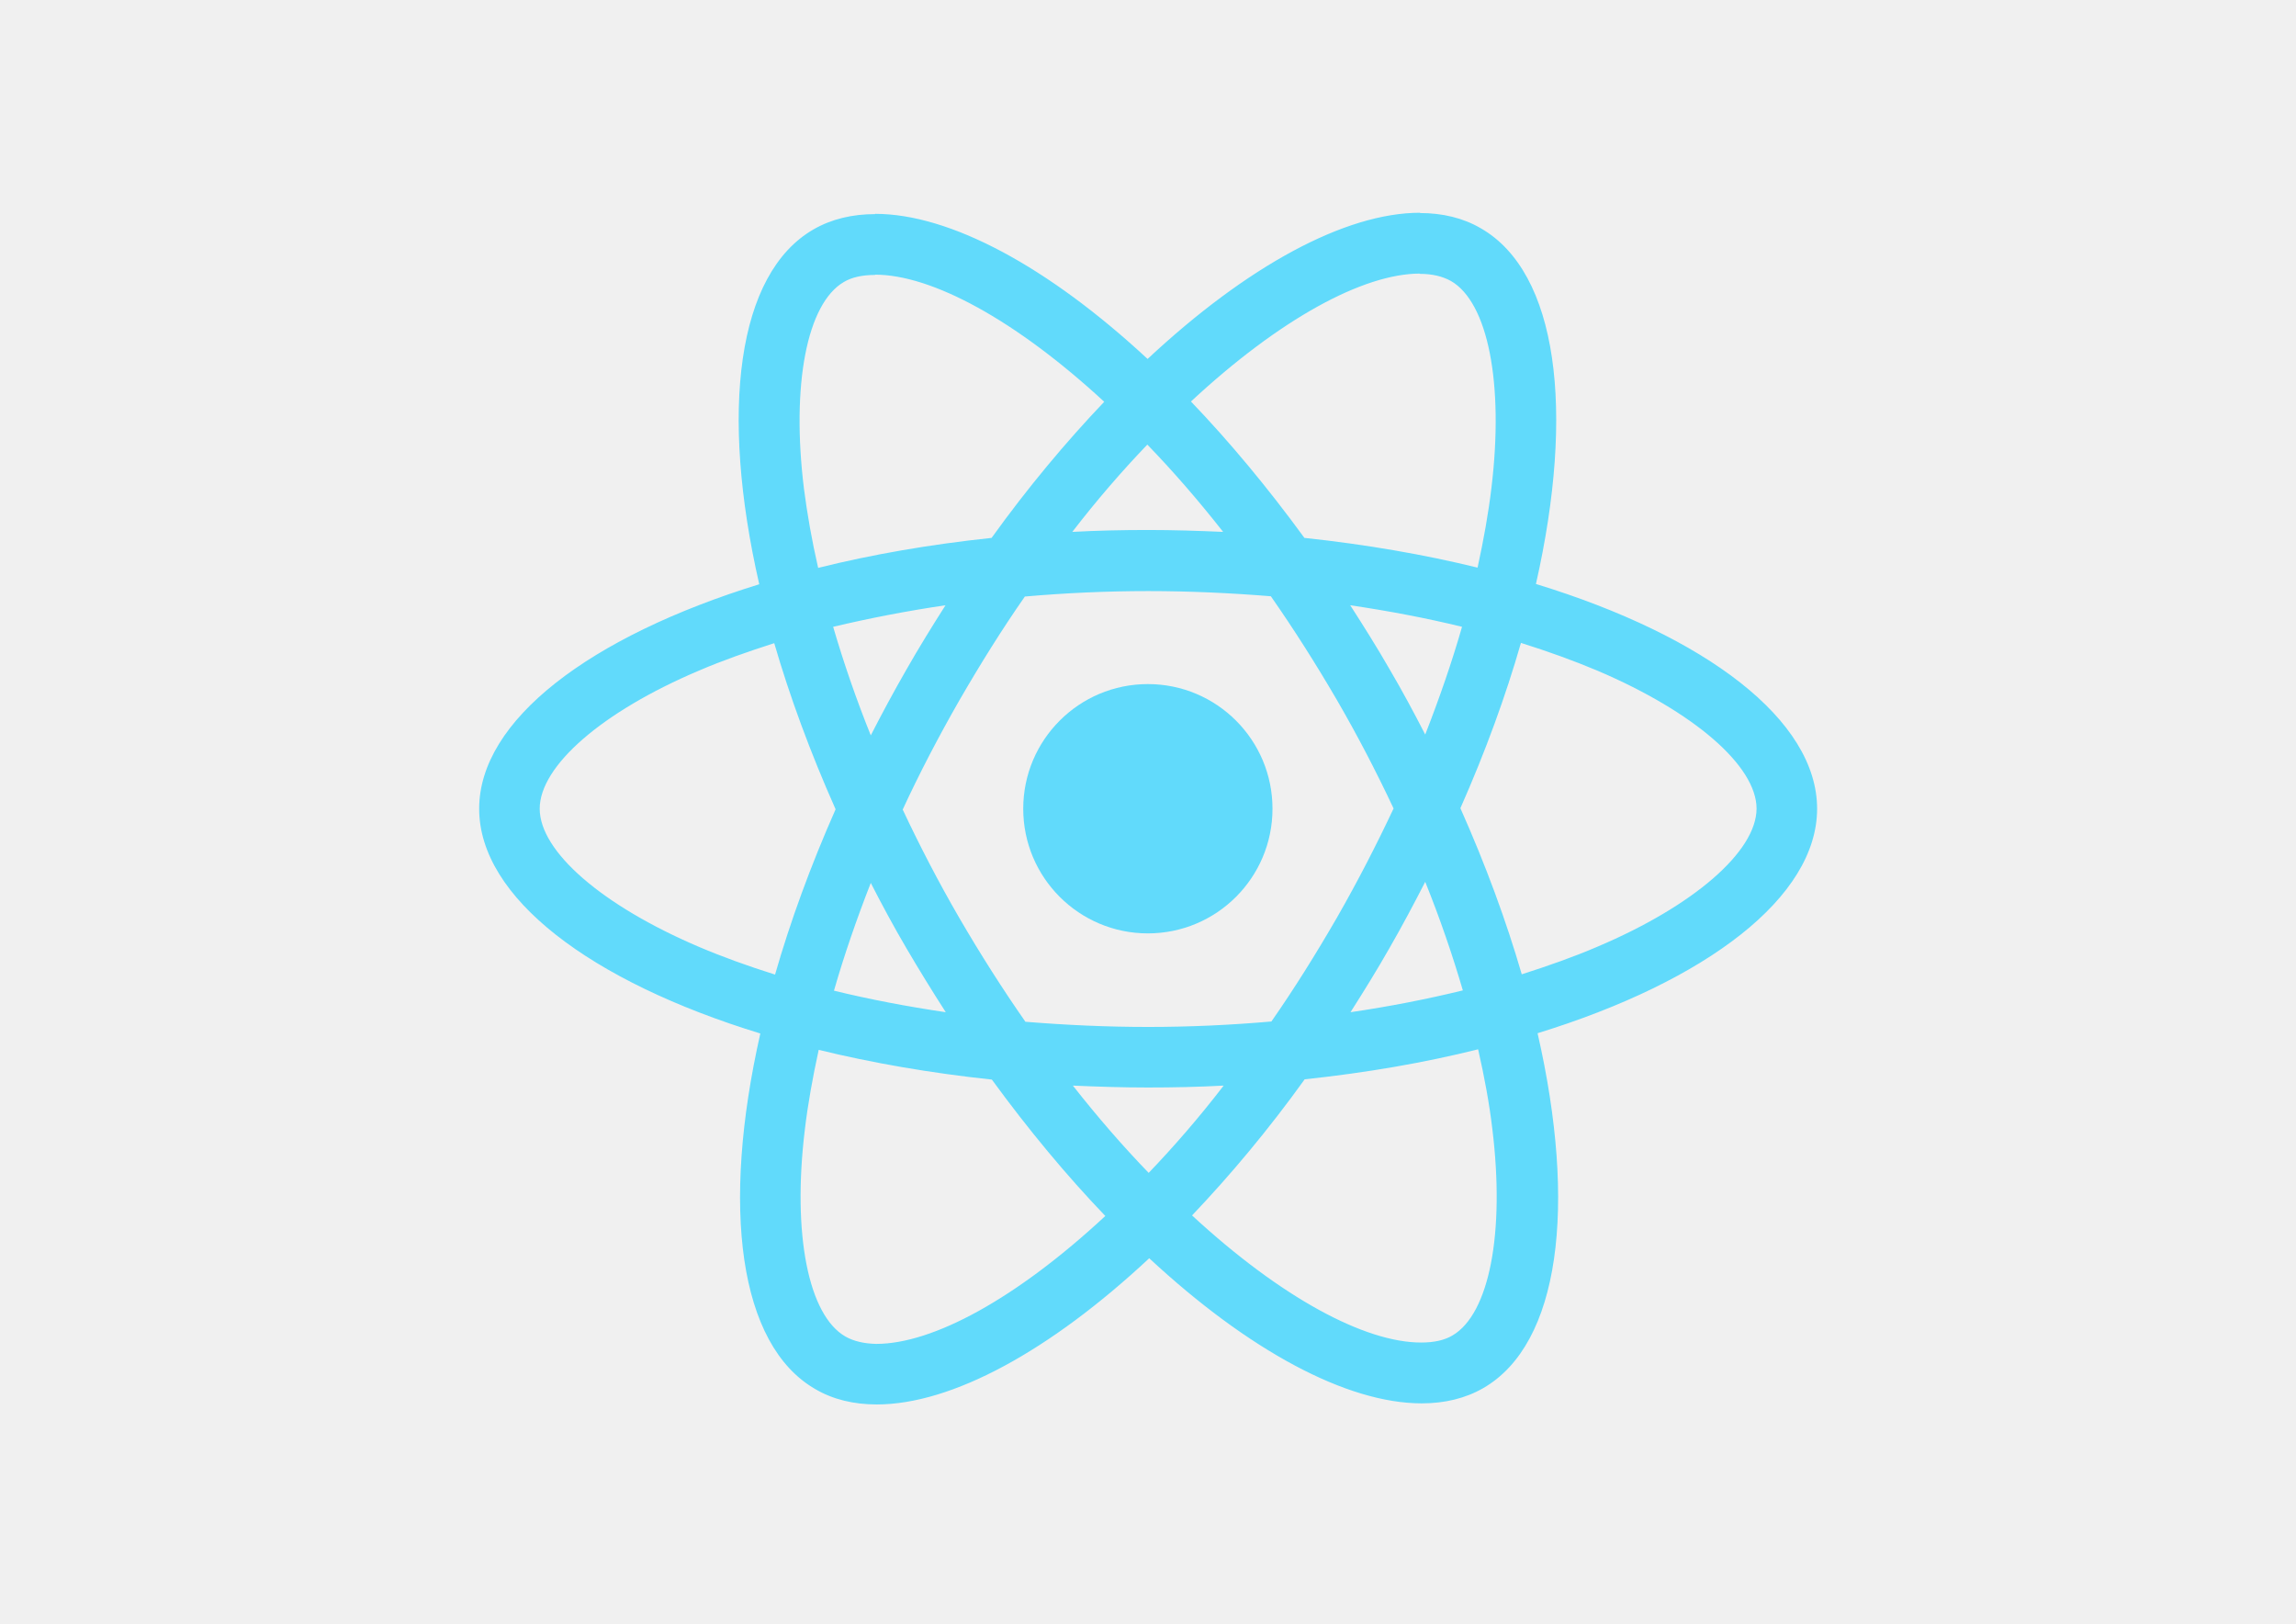
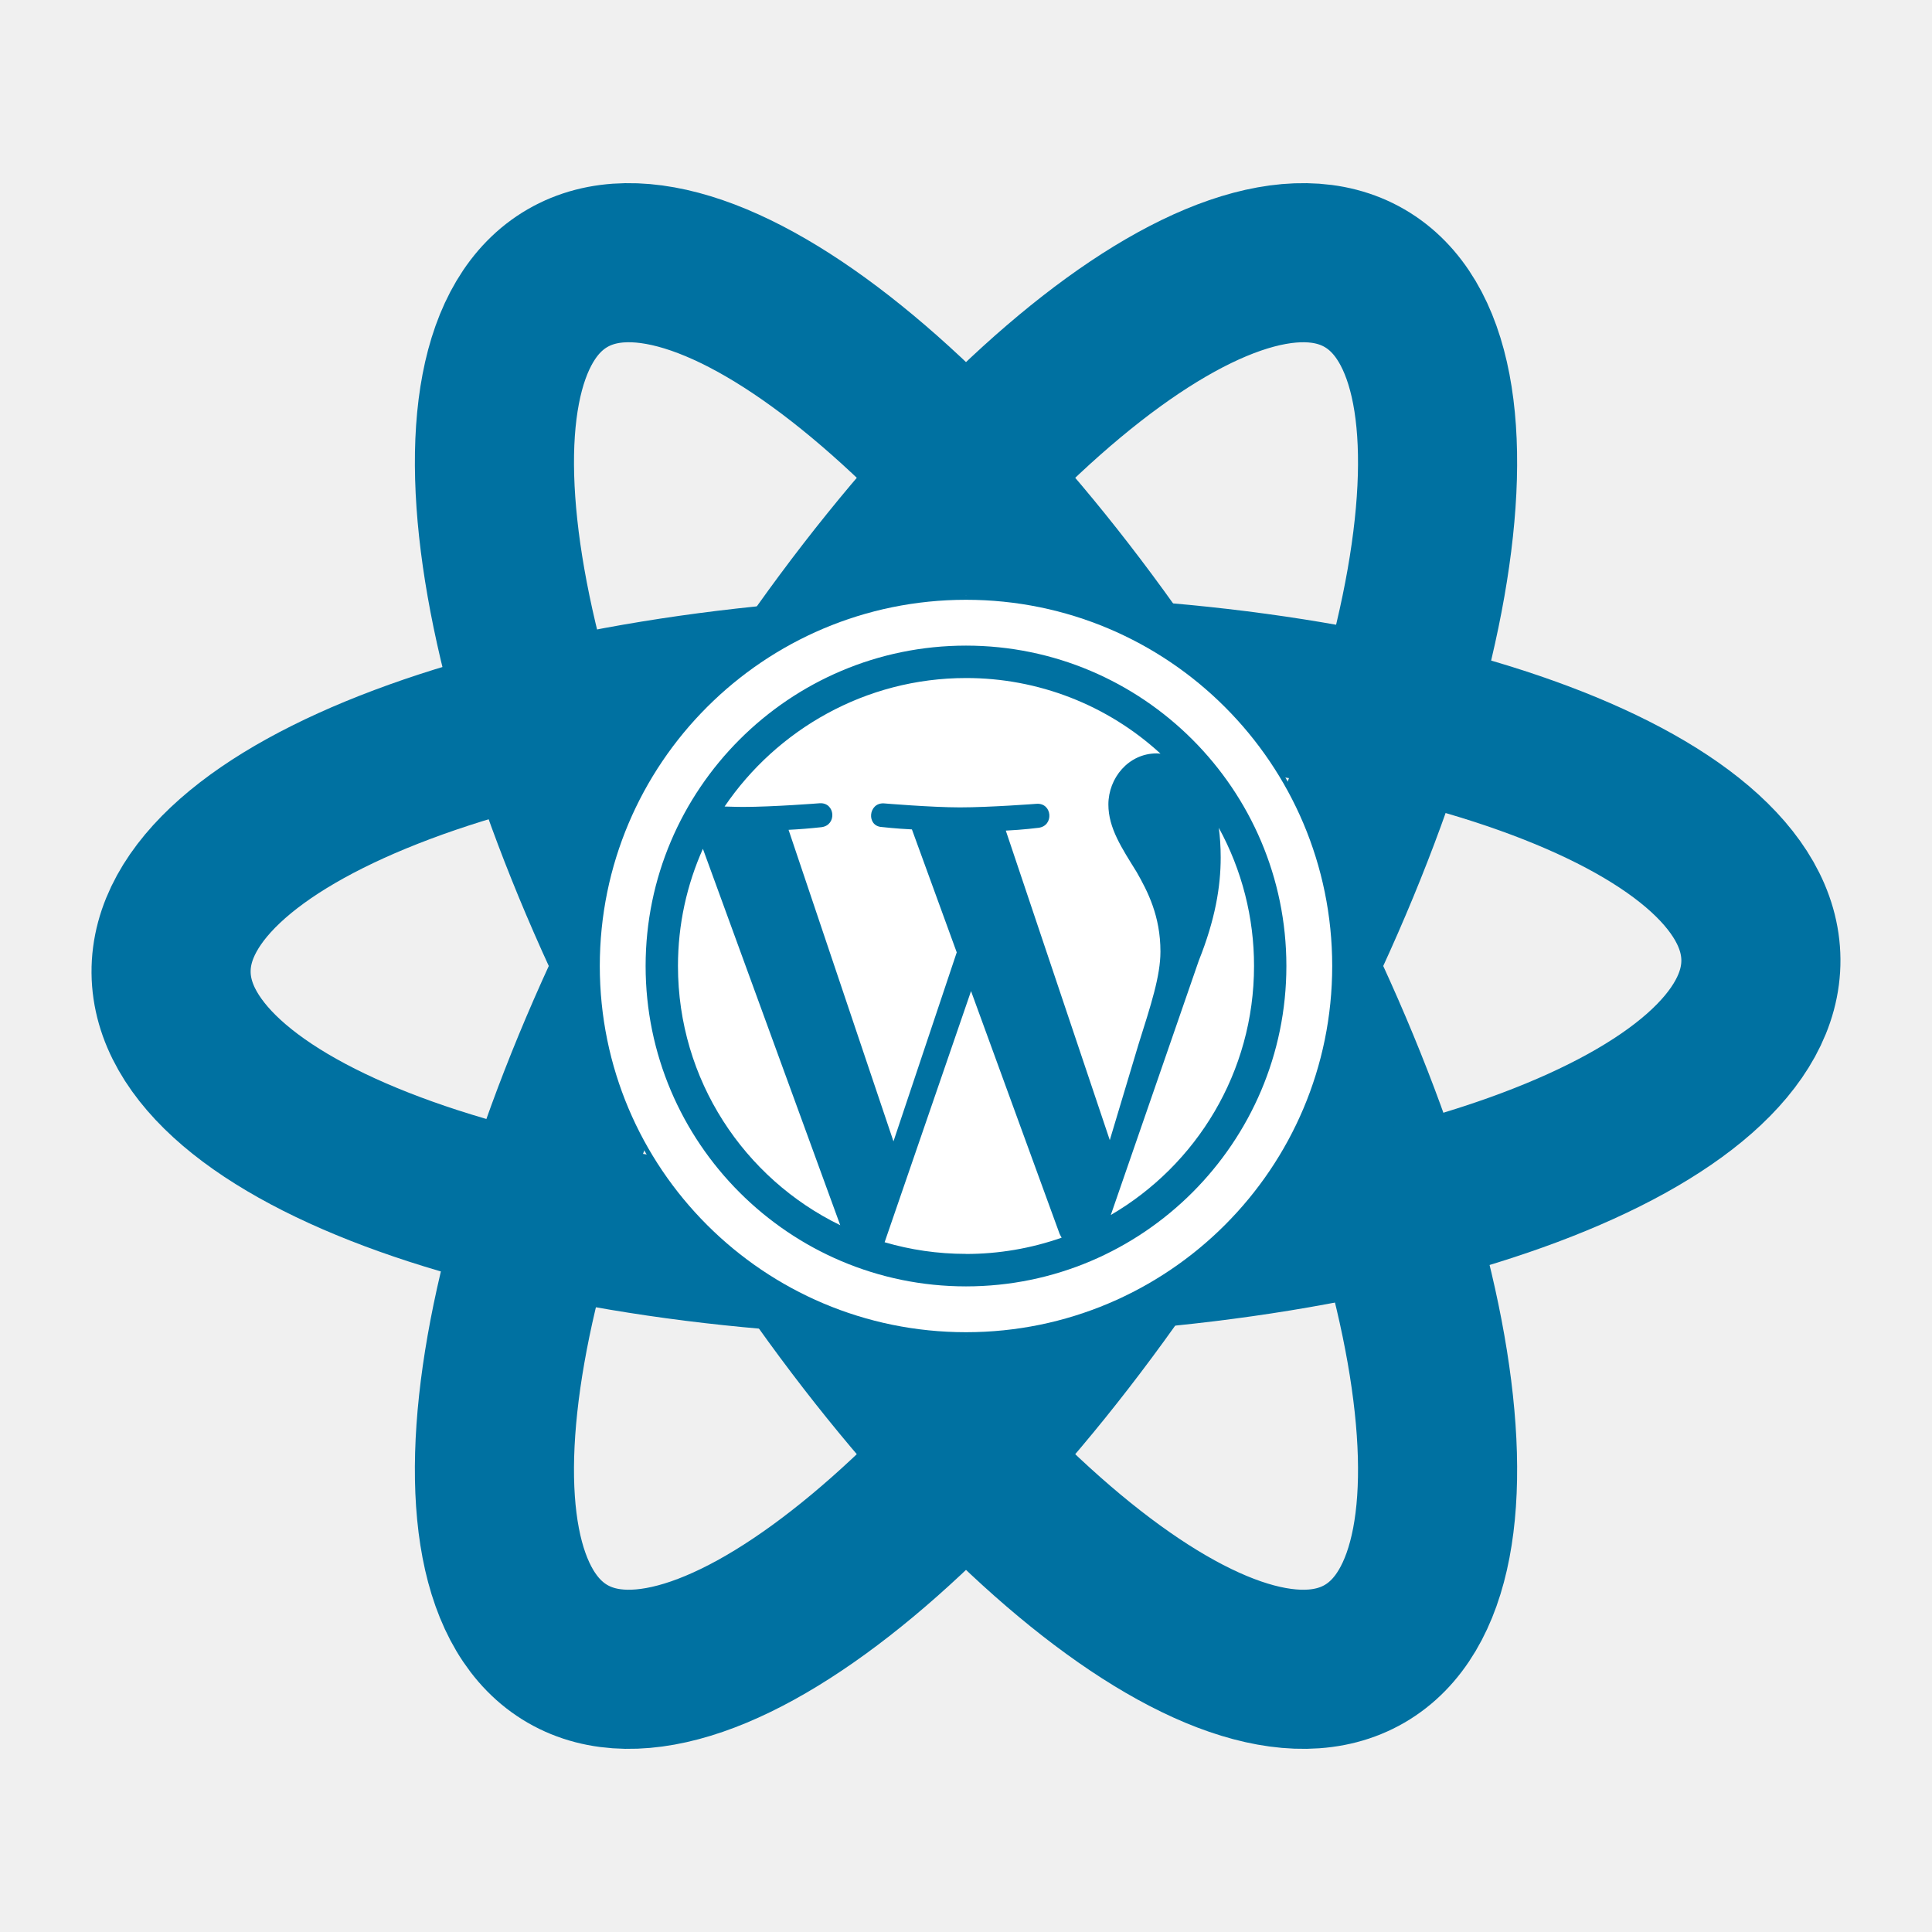
- <svg xmlns="http://www.w3.org/2000/svg" viewBox="0 0 841.9 595.3">
-   <g fill="#61DAFB">
-     <path d="M666.3 296.5c0-32.5-40.7-63.3-103.1-82.4 14.4-63.6 8-114.2-20.2-130.4-6.5-3.8-14.1-5.6-22.4-5.6v22.3c4.6 0 8.3.9 11.4 2.6 13.6 7.8 19.5 37.5 14.9 75.7-1.1 9.4-2.9 19.3-5.1 29.4-19.6-4.8-41-8.5-63.5-10.9-13.5-18.5-27.5-35.3-41.6-50 32.6-30.3 63.2-46.9 84-46.9V78c-27.5 0-63.5 19.6-99.9 53.6-36.4-33.8-72.4-53.2-99.9-53.2v22.3c20.7 0 51.4 16.5 84 46.6-14 14.7-28 31.4-41.3 49.9-22.6 2.4-44 6.1-63.6 11-2.3-10-4-19.7-5.2-29-4.7-38.2 1.1-67.9 14.6-75.8 3-1.8 6.9-2.6 11.5-2.6V78.5c-8.4 0-16 1.8-22.6 5.6-28.1 16.2-34.4 66.7-19.9 130.1-62.2 19.2-102.7 49.9-102.7 82.3 0 32.5 40.7 63.3 103.1 82.4-14.4 63.6-8 114.2 20.2 130.4 6.5 3.8 14.1 5.6 22.5 5.6 27.5 0 63.5-19.6 99.9-53.6 36.4 33.8 72.4 53.2 99.9 53.2 8.4 0 16-1.8 22.6-5.6 28.1-16.2 34.4-66.7 19.9-130.1 62-19.1 102.5-49.9 102.5-82.3zm-130.2-66.7c-3.7 12.9-8.3 26.2-13.5 39.5-4.1-8-8.4-16-13.1-24-4.6-8-9.5-15.8-14.4-23.4 14.2 2.1 27.9 4.7 41 7.9zm-45.8 106.5c-7.8 13.5-15.8 26.3-24.1 38.2-14.9 1.3-30 2-45.2 2-15.1 0-30.2-.7-45-1.9-8.3-11.9-16.4-24.6-24.2-38-7.6-13.1-14.5-26.4-20.8-39.8 6.2-13.4 13.2-26.8 20.7-39.9 7.8-13.5 15.8-26.3 24.1-38.2 14.9-1.3 30-2 45.2-2 15.1 0 30.2.7 45 1.9 8.3 11.9 16.4 24.6 24.2 38 7.6 13.1 14.5 26.4 20.8 39.8-6.3 13.4-13.2 26.8-20.7 39.9zm32.3-13c5.4 13.4 10 26.8 13.8 39.8-13.1 3.2-26.9 5.9-41.2 8 4.9-7.7 9.8-15.6 14.4-23.7 4.6-8 8.9-16.1 13-24.1zM421.2 430c-9.3-9.6-18.6-20.3-27.8-32 9 .4 18.2.7 27.5.7 9.4 0 18.7-.2 27.8-.7-9 11.7-18.3 22.4-27.5 32zm-74.4-58.9c-14.2-2.1-27.9-4.7-41-7.9 3.7-12.9 8.3-26.2 13.5-39.5 4.1 8 8.4 16 13.1 24 4.7 8 9.5 15.8 14.4 23.4zM420.7 163c9.3 9.6 18.6 20.3 27.8 32-9-.4-18.2-.7-27.5-.7-9.4 0-18.7.2-27.8.7 9-11.7 18.3-22.4 27.5-32zm-74 58.9c-4.9 7.7-9.8 15.6-14.4 23.7-4.6 8-8.9 16-13 24-5.4-13.4-10-26.8-13.8-39.8 13.1-3.1 26.9-5.8 41.2-7.9zm-90.5 125.2c-35.4-15.1-58.3-34.9-58.3-50.6 0-15.7 22.9-35.6 58.3-50.6 8.6-3.7 18-7 27.7-10.1 5.7 19.6 13.2 40 22.5 60.9-9.2 20.8-16.6 41.1-22.2 60.6-9.9-3.1-19.3-6.5-28-10.2zM310 490c-13.6-7.8-19.5-37.5-14.9-75.7 1.1-9.4 2.9-19.3 5.1-29.4 19.6 4.8 41 8.5 63.5 10.9 13.5 18.5 27.5 35.3 41.6 50-32.6 30.3-63.2 46.9-84 46.9-4.5-.1-8.3-1-11.3-2.7zm237.2-76.2c4.7 38.2-1.1 67.9-14.6 75.8-3 1.8-6.9 2.6-11.5 2.6-20.7 0-51.4-16.5-84-46.6 14-14.7 28-31.4 41.3-49.9 22.6-2.4 44-6.1 63.6-11 2.3 10.1 4.1 19.8 5.2 29.1zm38.5-66.7c-8.6 3.7-18 7-27.7 10.1-5.7-19.6-13.2-40-22.5-60.9 9.2-20.8 16.6-41.1 22.2-60.6 9.9 3.1 19.3 6.5 28.1 10.2 35.4 15.1 58.3 34.9 58.3 50.6-.1 15.7-23 35.6-58.4 50.6zM320.8 78.4z" />
-     <circle cx="420.9" cy="296.5" r="45.7" />
-     <path d="M520.5 78.1z" />
+ <svg xmlns="http://www.w3.org/2000/svg" class="logo" version="1.1" id="svg8" width="105.53" height="105.53">
+   <defs id="defs4">
+     <style id="style2">
+             
+         </style>
+   </defs>
+   <g id="g1466" transform="translate(-29.241 -22.688)">
+     <ellipse style="fill:none;fill-opacity:1;stroke:#0071a1;stroke-width:8.691;stroke-miterlimit:4;stroke-dasharray:none;stroke-opacity:1" id="path869" cx="33.132" cy="106.398" rx="15.91" ry="43.421" transform="rotate(-30.087)" />
+     <ellipse style="fill:none;fill-opacity:1;stroke:#0071a1;stroke-width:8.691;stroke-miterlimit:4;stroke-dasharray:none;stroke-opacity:1" id="ellipse895" cx="-108.783" cy="24.176" rx="15.91" ry="43.421" transform="scale(-1 1) rotate(-30.087)" />
+     <ellipse style="fill:none;fill-opacity:1;stroke:#0071a1;stroke-width:8.691;stroke-miterlimit:4;stroke-dasharray:none;stroke-opacity:1" id="ellipse897" cx="-76.105" cy="-81.401" rx="15.91" ry="43.421" transform="scale(-1 1) rotate(-89.543)" />
  </g>
+   <circle style="fill:#fff;fill-opacity:1;stroke:none;stroke-width:15.117;stroke-miterlimit:4;stroke-dasharray:none;stroke-opacity:1" id="path1461" cx="52.765" cy="52.765" r="20.003" />
+   <path d="M66.574 45.217a15.69 15.69 0 0 1 1.924 7.548c0 5.801-3.145 10.874-7.823 13.6l4.806-13.894c.897-2.243 1.196-4.04 1.196-5.633 0-.594-.038-1.14-.103-1.62m-11.64.152c.944-.044 1.796-.154 1.796-.154.85-.11.75-1.357-.098-1.311 0 0-2.56.196-4.2.196-1.552 0-4.156-.219-4.156-.219-.852-.042-.962 1.248-.107 1.292 0 0 .786.09 1.642.13l2.448 6.717-3.456 10.323-5.73-17.017a29.763 29.763 0 0 0 1.8-.145c.852-.11.752-1.356-.097-1.307 0 0-2.546.201-4.191.201-.292 0-.639-.012-1.006-.022 2.849-4.195 7.694-7.018 13.186-7.018a15.67 15.67 0 0 1 10.624 4.13c-.066-.003-.133-.014-.205-.014-1.545 0-2.642 1.347-2.642 2.793 0 1.297.747 2.396 1.545 3.689.6 1.052 1.299 2.397 1.299 4.342 0 1.335-.517 2.908-1.2 5.073l-1.567 5.227-5.688-16.931zm-2.17 23.12c-1.544 0-3.034-.222-4.444-.636l4.72-13.717 4.835 13.251c.037.077.073.149.114.217a15.778 15.778 0 0 1-5.224.889M37.032 52.765c0-2.282.489-4.448 1.362-6.401l7.502 20.56c-5.244-2.551-8.864-7.93-8.864-14.159m15.733-17.5c-9.648 0-17.5 7.852-17.5 17.5s7.852 17.5 17.5 17.5 17.5-7.852 17.5-17.5-7.852-17.5-17.5-17.5" id="path837" style="fill:#0071a1;fill-opacity:1;stroke-width:1.75" />
</svg>
